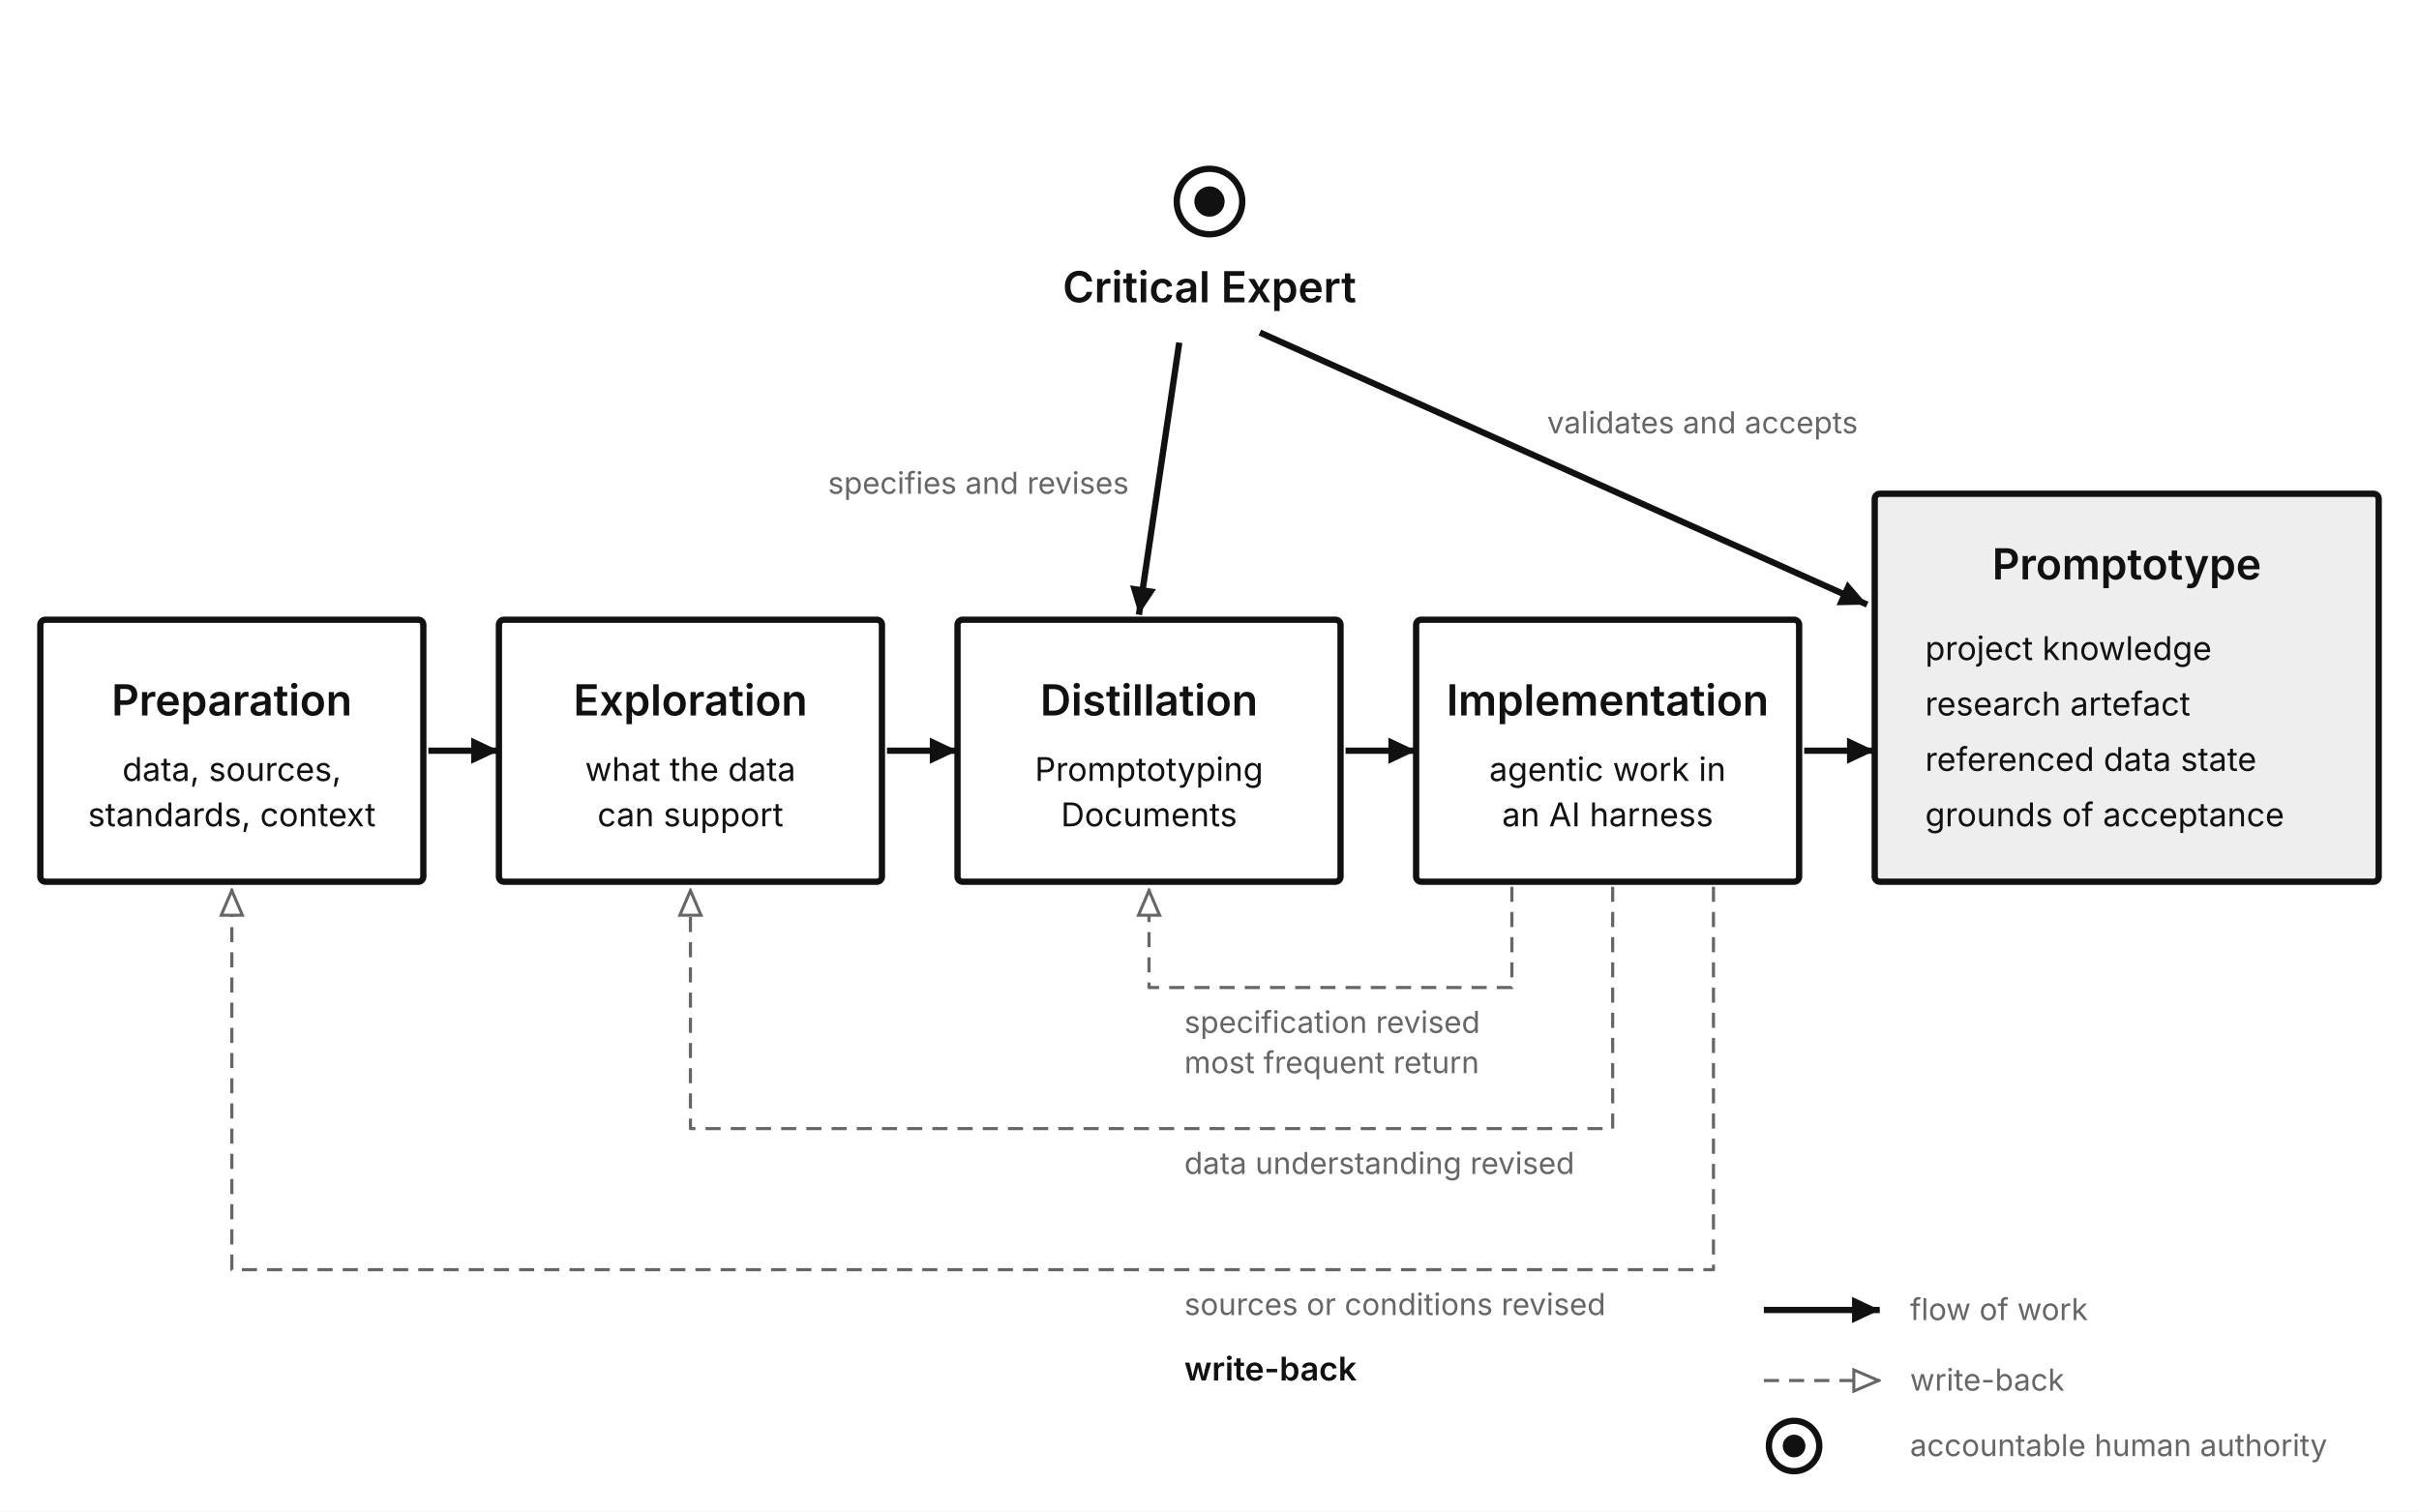
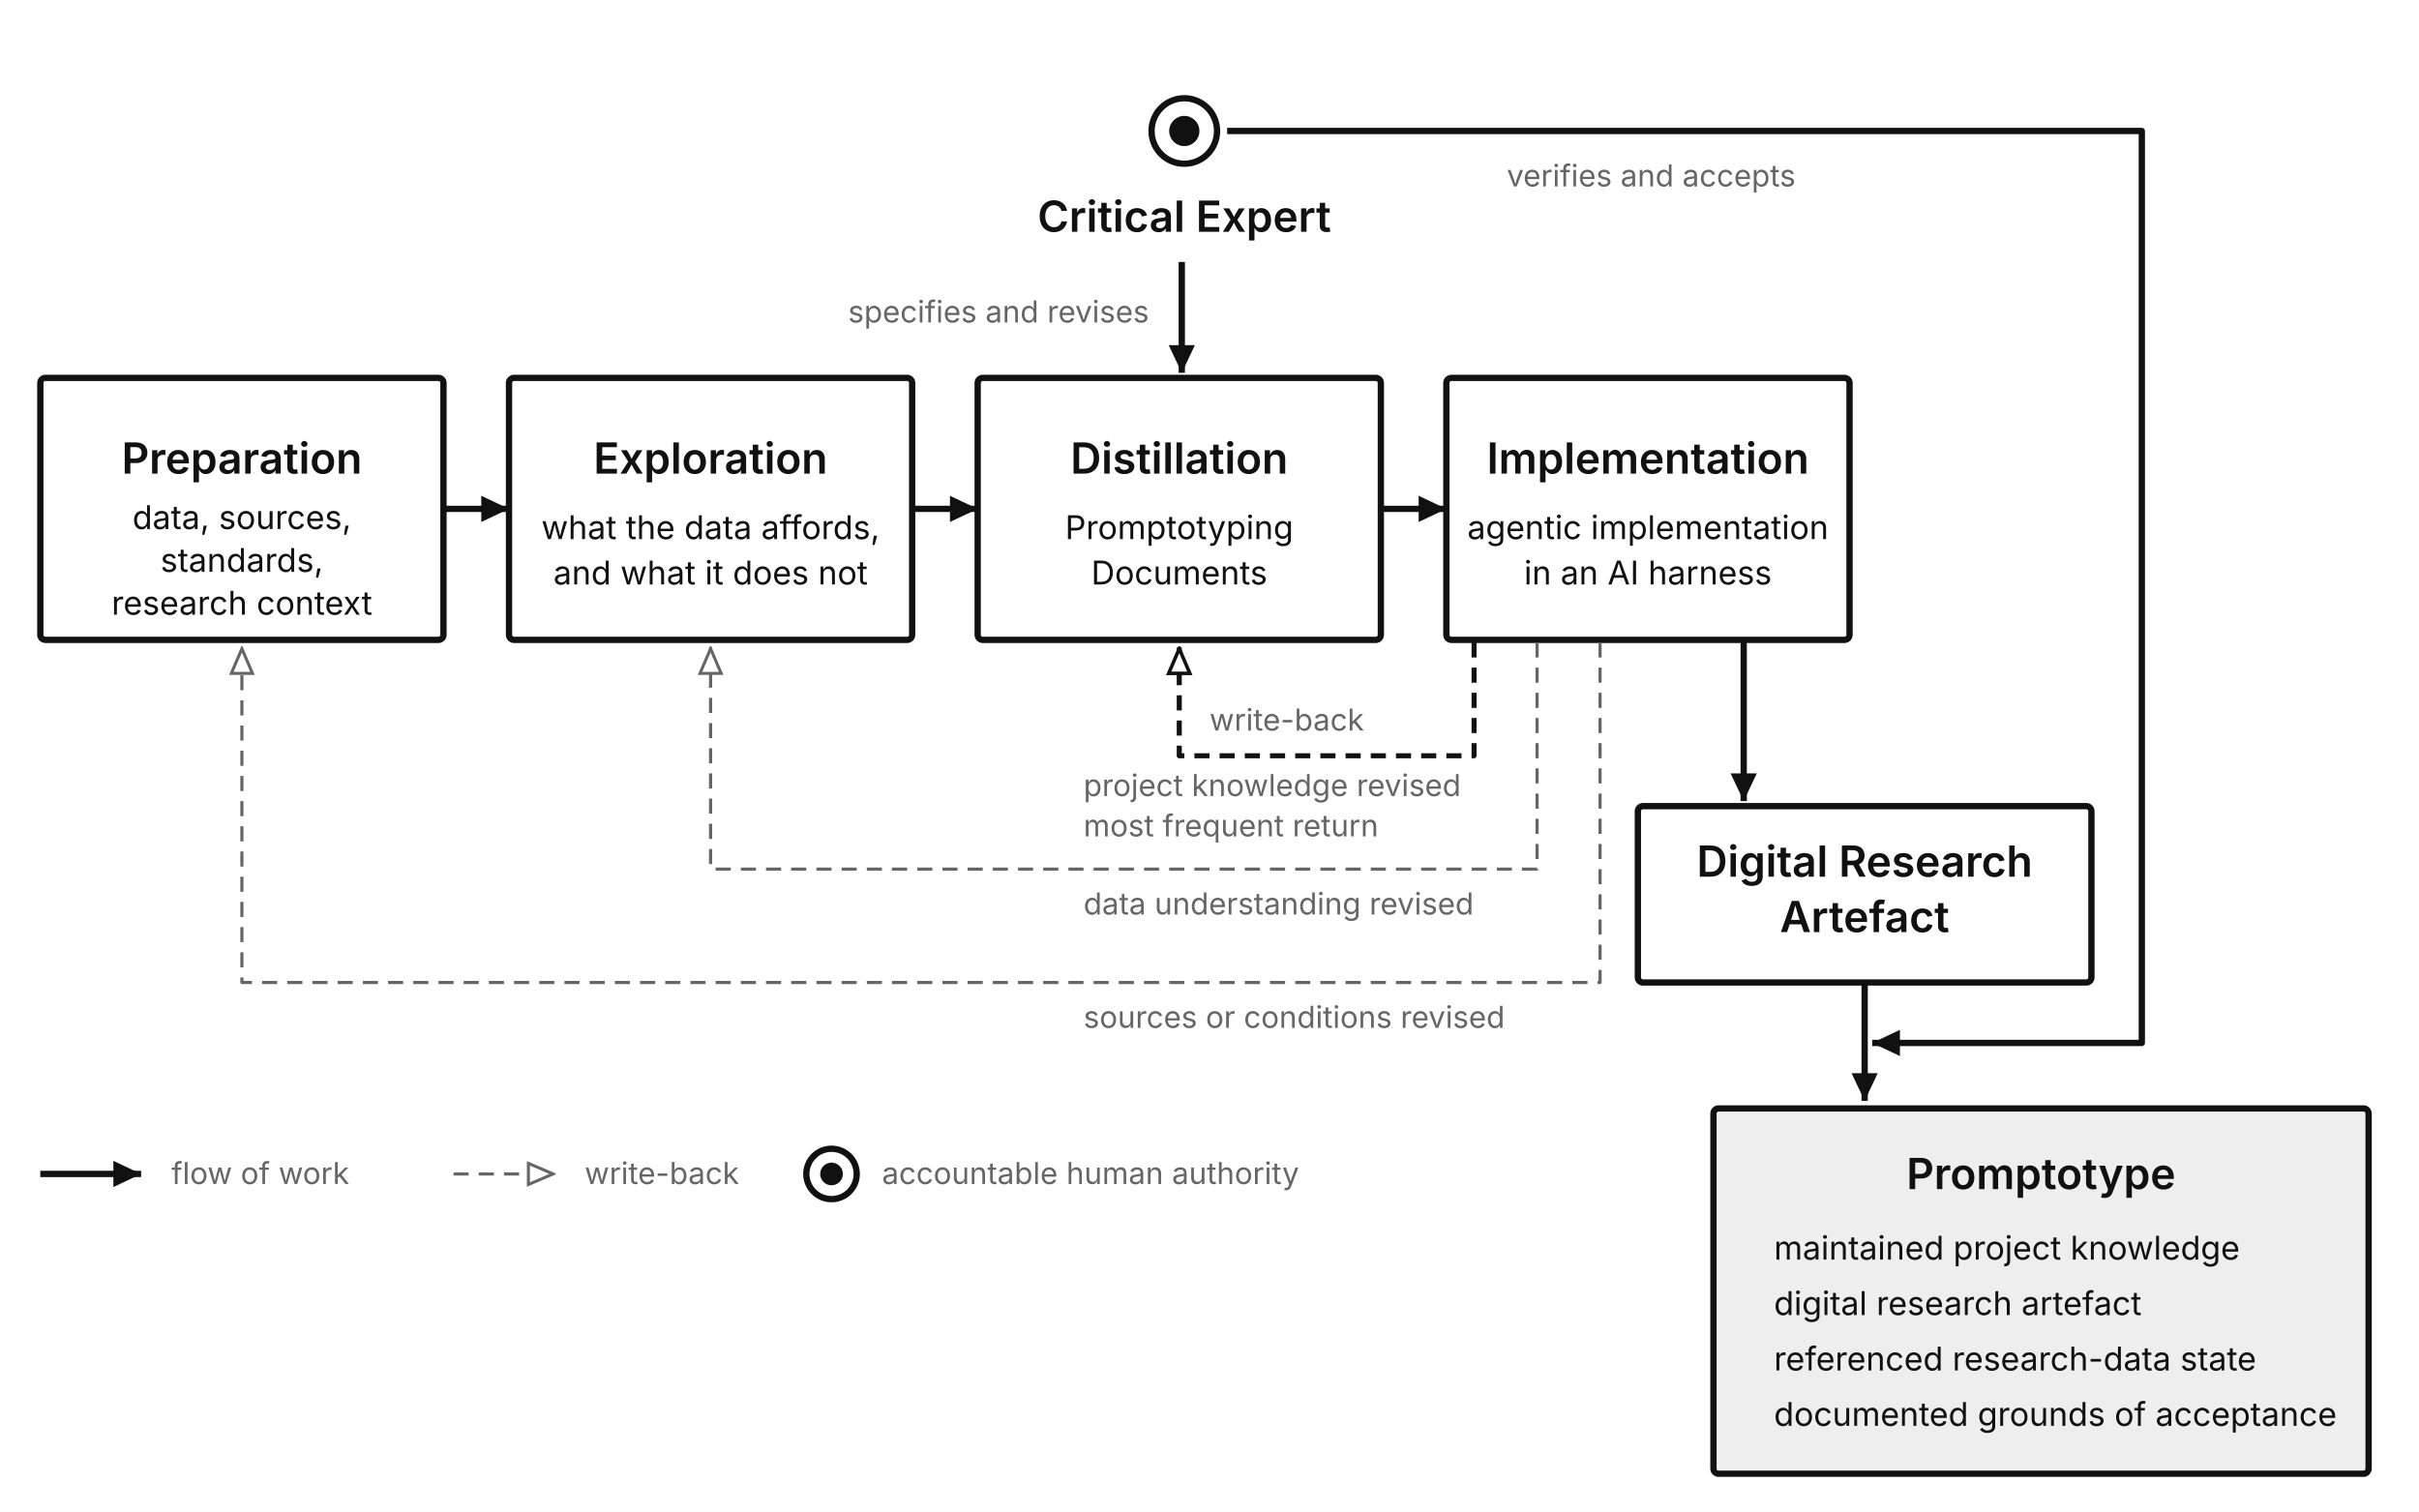
<svg xmlns="http://www.w3.org/2000/svg" viewBox="0 0 960 600" role="img" aria-labelledby="t d">
  <defs>
    <marker id="flowhead" viewBox="0 0 12 12" refX="11.5" refY="6" markerWidth="12" markerHeight="12" orient="auto" markerUnits="userSpaceOnUse">
      <path d="M0.5,0.8 L11.5,6 L0.5,11.2 Z" fill="#111111" />
    </marker>
    <marker id="supporthead" viewBox="0 0 12 12" refX="11.5" refY="6" markerWidth="12" markerHeight="12" orient="auto" markerUnits="userSpaceOnUse">
      <path d="M1.2,1.8 L11.0,6 L1.2,10.2 Z" fill="#ffffff" stroke="#666666" stroke-width="1.2" />
    </marker>
+     <marker id="supportheadstrong" viewBox="0 0 12 12" refX="11.5" refY="6" markerWidth="12" markerHeight="12" orient="auto" markerUnits="userSpaceOnUse">
+       <path d="M1.2,1.8 L11.0,6 L1.2,10.2 Z" fill="#ffffff" stroke="#111111" stroke-width="1.4" />
+     </marker>
    <style>
      text { font-family: Inter, 'Segoe UI', Helvetica, Arial, sans-serif; fill: #111111; }
      .n { font-size: 17px; font-weight: 600; }
      .s { font-size: 13px; }
-       .m { font-size: 13px; font-weight: 600; }
      .e { font-size: 12px; fill: #666666; }
      .box { fill: #ffffff; stroke: #111111; stroke-width: 2.5; }
-       .sub { fill: #ffffff; stroke: #111111; stroke-width: 1.25; }
      .mark { fill: #eeeeee; stroke: #111111; stroke-width: 2.5; }
      .flow { fill: none; stroke: #111111; stroke-width: 2.5; stroke-linejoin: round; marker-end: url(#flowhead); }
-       .plain { fill: none; stroke: #111111; stroke-width: 2.5; stroke-linejoin: round; }
      .support { fill: none; stroke: #666666; stroke-width: 1.25; stroke-linejoin: round; stroke-dasharray: 6 4; marker-end: url(#supporthead); }
+       .supstrong { fill: none; stroke: #111111; stroke-width: 2; stroke-linejoin: round; stroke-dasharray: 6 4; marker-end: url(#supportheadstrong); }
      .disc { fill: #111111; }
    </style>
  </defs>
  <rect x="0" y="0" width="960" height="600" fill="#ffffff" />
-   <circle cx="480" cy="80" r="13" fill="#ffffff" stroke="#111111" stroke-width="2.5" />
-   <circle cx="480" cy="80" r="6" class="disc" />
-   <text class="n" x="480" y="120" text-anchor="middle">Critical Expert</text>
-   <path class="flow" d="M468,136 L452,244" />
-   <path class="flow" d="M500,132 L741,240" />
-   <text class="e" x="448" y="196" text-anchor="end">specifies and revises</text>
-   <text class="e" x="614" y="172">validates and accepts</text>
-   <rect class="box" x="16" y="246" width="152" height="104" rx="2" />
-   <text class="n" x="92" y="284" text-anchor="middle">Preparation</text>
-   <text class="s" x="92" y="310" text-anchor="middle">data, sources,</text>
-   <text class="s" x="92" y="328" text-anchor="middle">standards, context</text>
-   <rect class="box" x="198" y="246" width="152" height="104" rx="2" />
-   <text class="n" x="274" y="284" text-anchor="middle">Exploration</text>
-   <text class="s" x="274" y="310" text-anchor="middle">what the data</text>
-   <text class="s" x="274" y="328" text-anchor="middle">can support</text>
-   <rect class="box" x="380" y="246" width="152" height="104" rx="2" />
-   <text class="n" x="456" y="284" text-anchor="middle">Distillation</text>
-   <text class="s" x="456" y="310" text-anchor="middle">Promptotyping</text>
-   <text class="s" x="456" y="328" text-anchor="middle">Documents</text>
-   <rect class="box" x="562" y="246" width="152" height="104" rx="2" />
-   <text class="n" x="638" y="284" text-anchor="middle">Implementation</text>
-   <text class="s" x="638" y="310" text-anchor="middle">agentic work in</text>
-   <text class="s" x="638" y="328" text-anchor="middle">an AI harness</text>
-   <rect class="mark" x="744" y="196" width="200" height="154" rx="2" />
-   <text class="n" x="844" y="230" text-anchor="middle">Promptotype</text>
-   <text class="s" x="764" y="262">project knowledge</text>
-   <text class="s" x="764" y="284">research artefact</text>
-   <text class="s" x="764" y="306">referenced data state</text>
-   <text class="s" x="764" y="328">grounds of acceptance</text>
-   <path class="flow" d="M170,298 H198" />
-   <path class="flow" d="M352,298 H380" />
-   <path class="flow" d="M534,298 H562" />
-   <path class="flow" d="M716,298 H744" />
-   <path class="support" d="M600,352 V392 H456 V353" />
-   <path class="support" d="M640,352 V448 H274 V353" />
-   <path class="support" d="M680,352 V504 H92 V353" />
-   <text class="e" x="470" y="410">specification revised</text>
-   <text class="e" x="470" y="426">most frequent return</text>
-   <text class="e" x="470" y="466">data understanding revised</text>
-   <text class="e" x="470" y="522">sources or conditions revised</text>
-   <text class="m" x="470" y="548">write-back</text>
-   <path class="flow" d="M700,520 H746" />
-   <text class="e" x="758" y="524">flow of work</text>
-   <path class="support" d="M700,548 H746" />
-   <text class="e" x="758" y="552">write-back</text>
-   <circle cx="712" cy="574" r="10" fill="#ffffff" stroke="#111111" stroke-width="2.5" />
-   <circle cx="712" cy="574" r="4.5" class="disc" />
-   <text class="e" x="758" y="578">accountable human authority</text>
+   <circle cx="470" cy="52" r="13" fill="#ffffff" stroke="#111111" stroke-width="2.5" />
+   <circle cx="470" cy="52" r="6" class="disc" />
+   <text class="n" x="470" y="92" text-anchor="middle">Critical Expert</text>
+   <path class="flow" d="M469,104 V148" />
+   <text class="e" x="456" y="128" text-anchor="end">specifies and revises</text>
+   <path class="flow" d="M487,52 H850 V414 H743" />
+   <text class="e" x="598" y="74">verifies and accepts</text>
+   <rect class="box" x="16" y="150" width="160" height="104" rx="2" />
+   <text class="n" x="96" y="188" text-anchor="middle">Preparation</text>
+   <text class="s" x="96" y="210" text-anchor="middle">data, sources,</text>
+   <text class="s" x="96" y="227" text-anchor="middle">standards,</text>
+   <text class="s" x="96" y="244" text-anchor="middle">research context</text>
+   <rect class="box" x="202" y="150" width="160" height="104" rx="2" />
+   <text class="n" x="282" y="188" text-anchor="middle">Exploration</text>
+   <text class="s" x="282" y="214" text-anchor="middle">what the data affords,</text>
+   <text class="s" x="282" y="232" text-anchor="middle">and what it does not</text>
+   <rect class="box" x="388" y="150" width="160" height="104" rx="2" />
+   <text class="n" x="468" y="188" text-anchor="middle">Distillation</text>
+   <text class="s" x="468" y="214" text-anchor="middle">Promptotyping</text>
+   <text class="s" x="468" y="232" text-anchor="middle">Documents</text>
+   <rect class="box" x="574" y="150" width="160" height="104" rx="2" />
+   <text class="n" x="654" y="188" text-anchor="middle">Implementation</text>
+   <text class="s" x="654" y="214" text-anchor="middle">agentic implementation</text>
+   <text class="s" x="654" y="232" text-anchor="middle">in an AI harness</text>
+   <path class="flow" d="M176,202 H202" />
+   <path class="flow" d="M362,202 H388" />
+   <path class="flow" d="M548,202 H574" />
+   <path class="flow" d="M692,254 V318" />
+   <rect class="box" x="650" y="320" width="180" height="70" rx="2" />
+   <text class="n" x="740" y="348" text-anchor="middle">Digital Research</text>
+   <text class="n" x="740" y="370" text-anchor="middle">Artefact</text>
+   <path class="flow" d="M740,390 V437" />
+   <rect class="mark" x="680" y="440" width="260" height="145" rx="2" />
+   <text class="n" x="810" y="472" text-anchor="middle">Promptotype</text>
+   <text class="s" x="704" y="500">maintained project knowledge</text>
+   <text class="s" x="704" y="522">digital research artefact</text>
+   <text class="s" x="704" y="544">referenced research-data state</text>
+   <text class="s" x="704" y="566">documented grounds of acceptance</text>
+   <text class="e" x="480" y="290">write-back</text>
+   <path class="supstrong" d="M585,255 V300 H468 V257" />
+   <path class="support" d="M610,255 V345 H282 V257" />
+   <path class="support" d="M635,255 V390 H96 V257" />
+   <text class="e" x="430" y="316">project knowledge revised</text>
+   <text class="e" x="430" y="332">most frequent return</text>
+   <text class="e" x="430" y="363">data understanding revised</text>
+   <text class="e" x="430" y="408">sources or conditions revised</text>
+   <path class="flow" d="M16,466 H56" />
+   <text class="e" x="68" y="470">flow of work</text>
+   <path class="support" d="M180,466 H220" />
+   <text class="e" x="232" y="470">write-back</text>
+   <circle cx="330" cy="466" r="10" fill="#ffffff" stroke="#111111" stroke-width="2.5" />
+   <circle cx="330" cy="466" r="4.5" class="disc" />
+   <text class="e" x="350" y="470">accountable human authority</text>
</svg>
